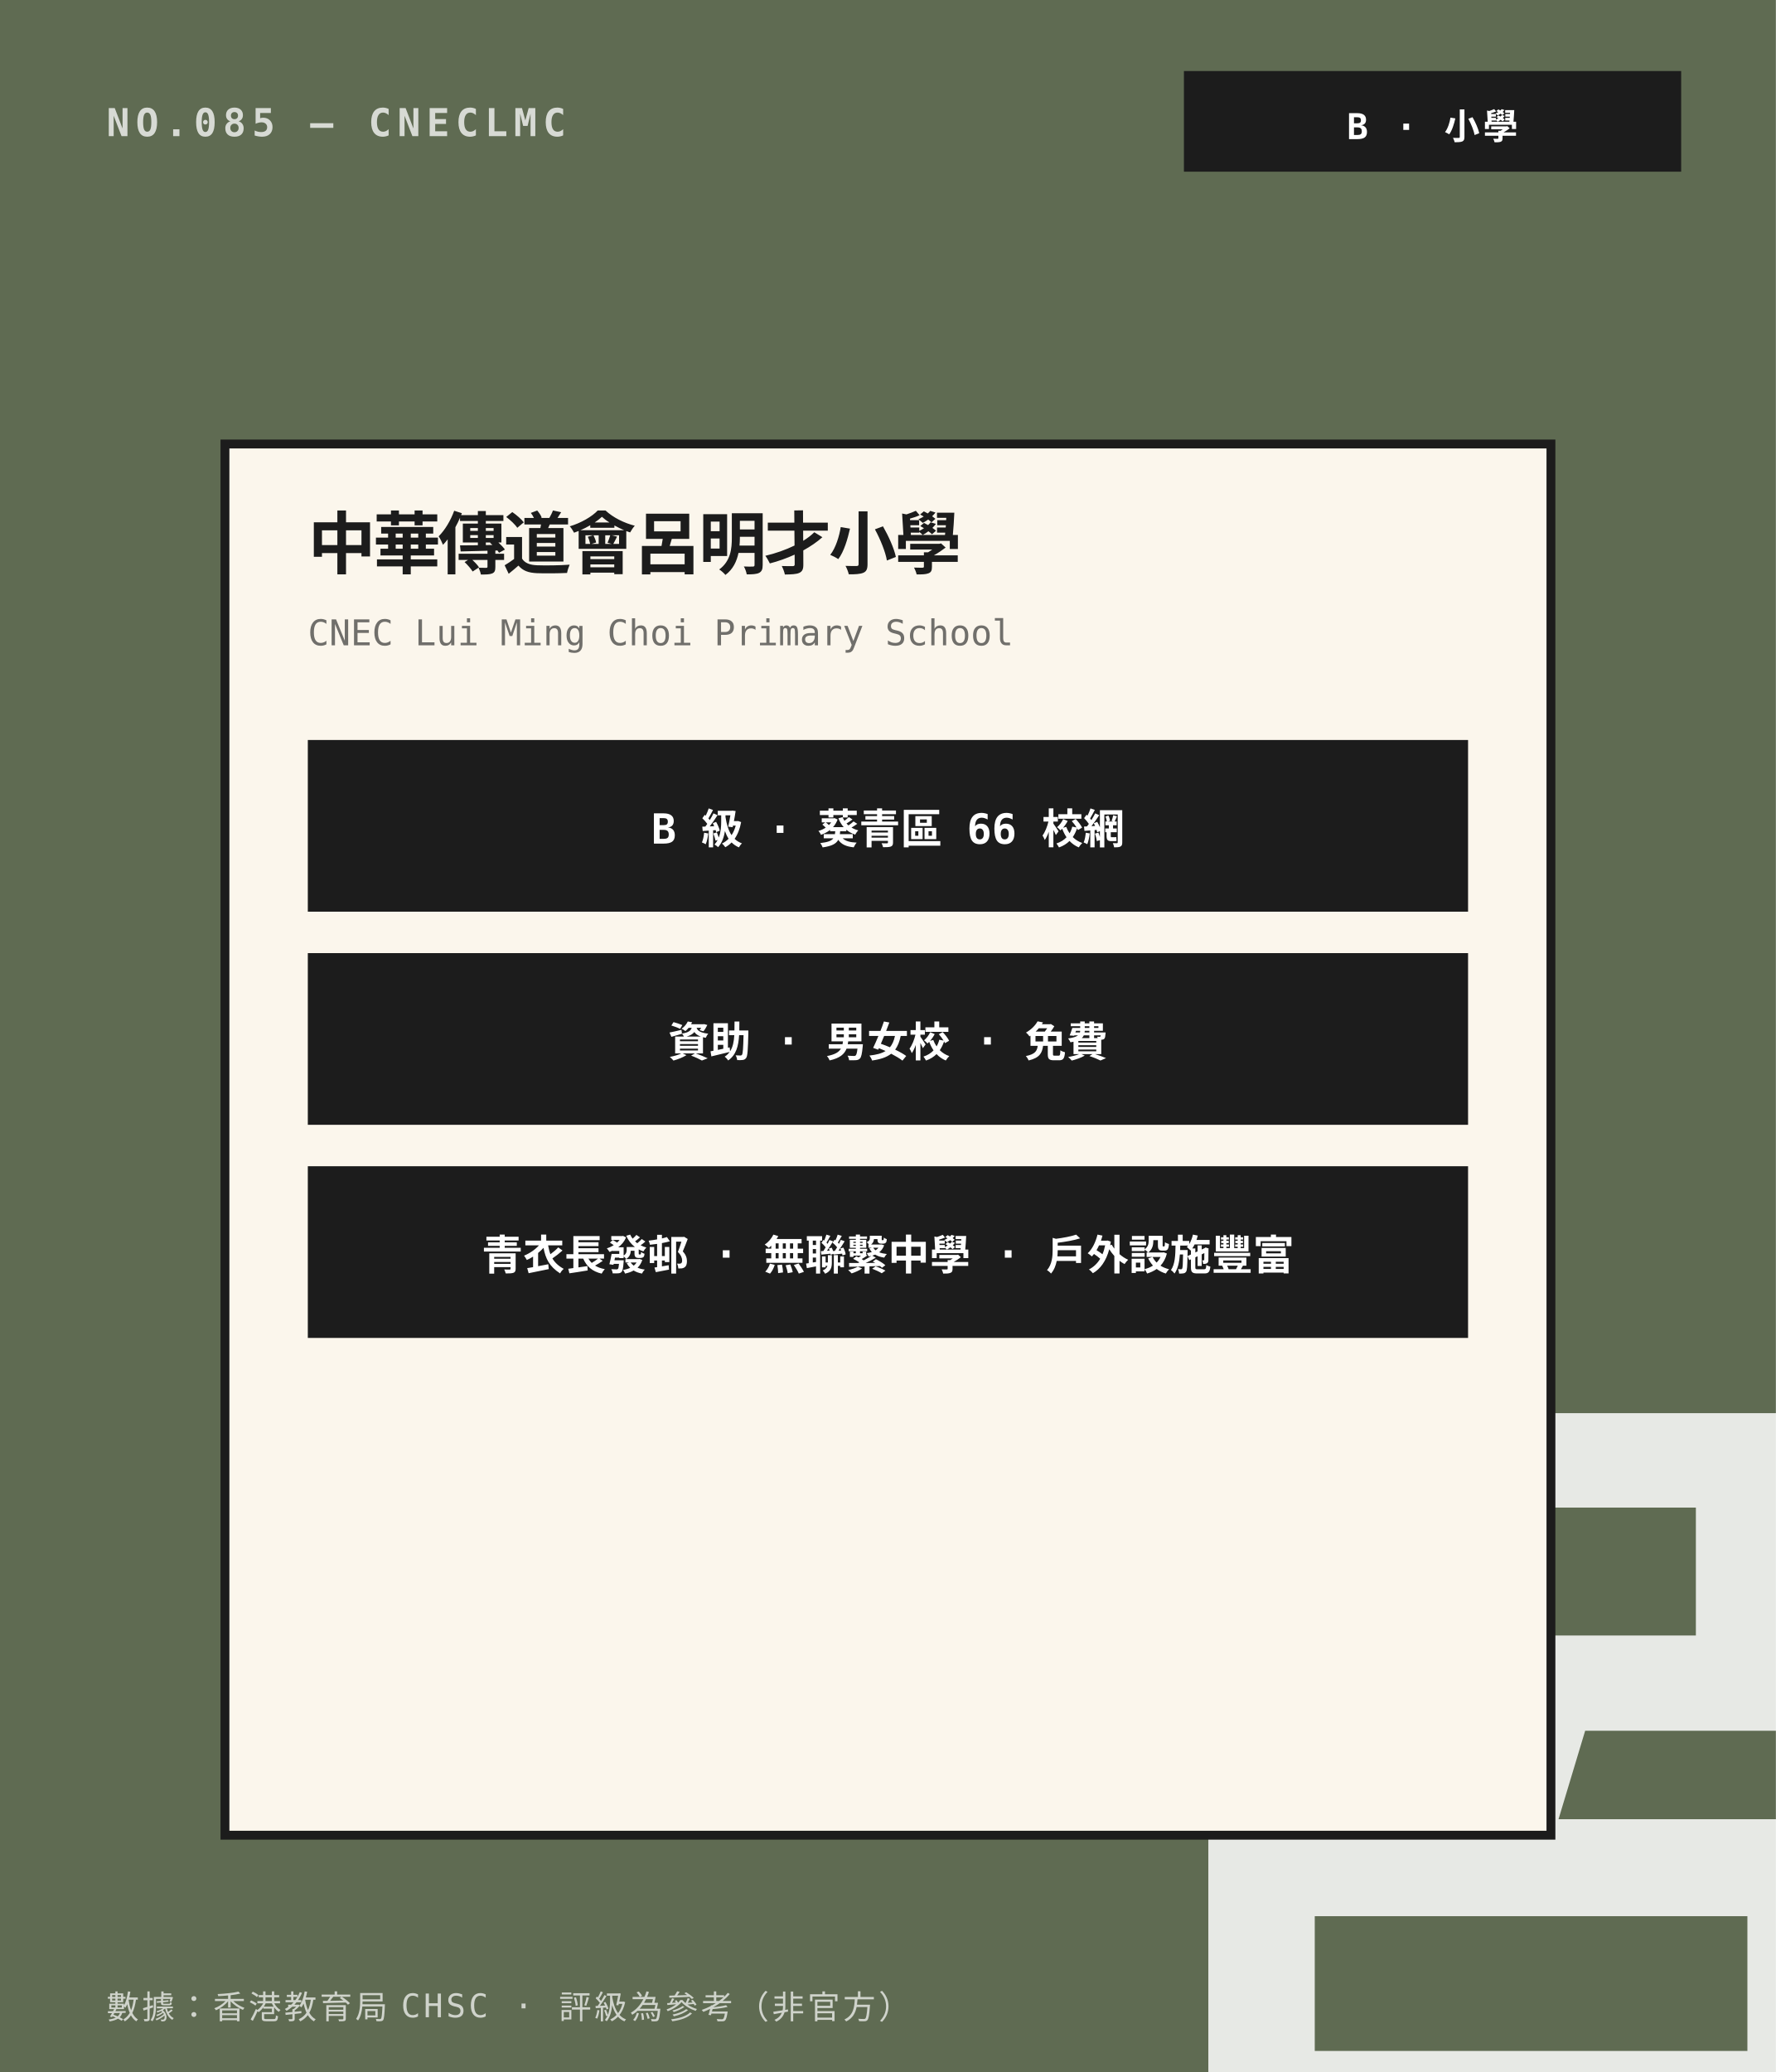
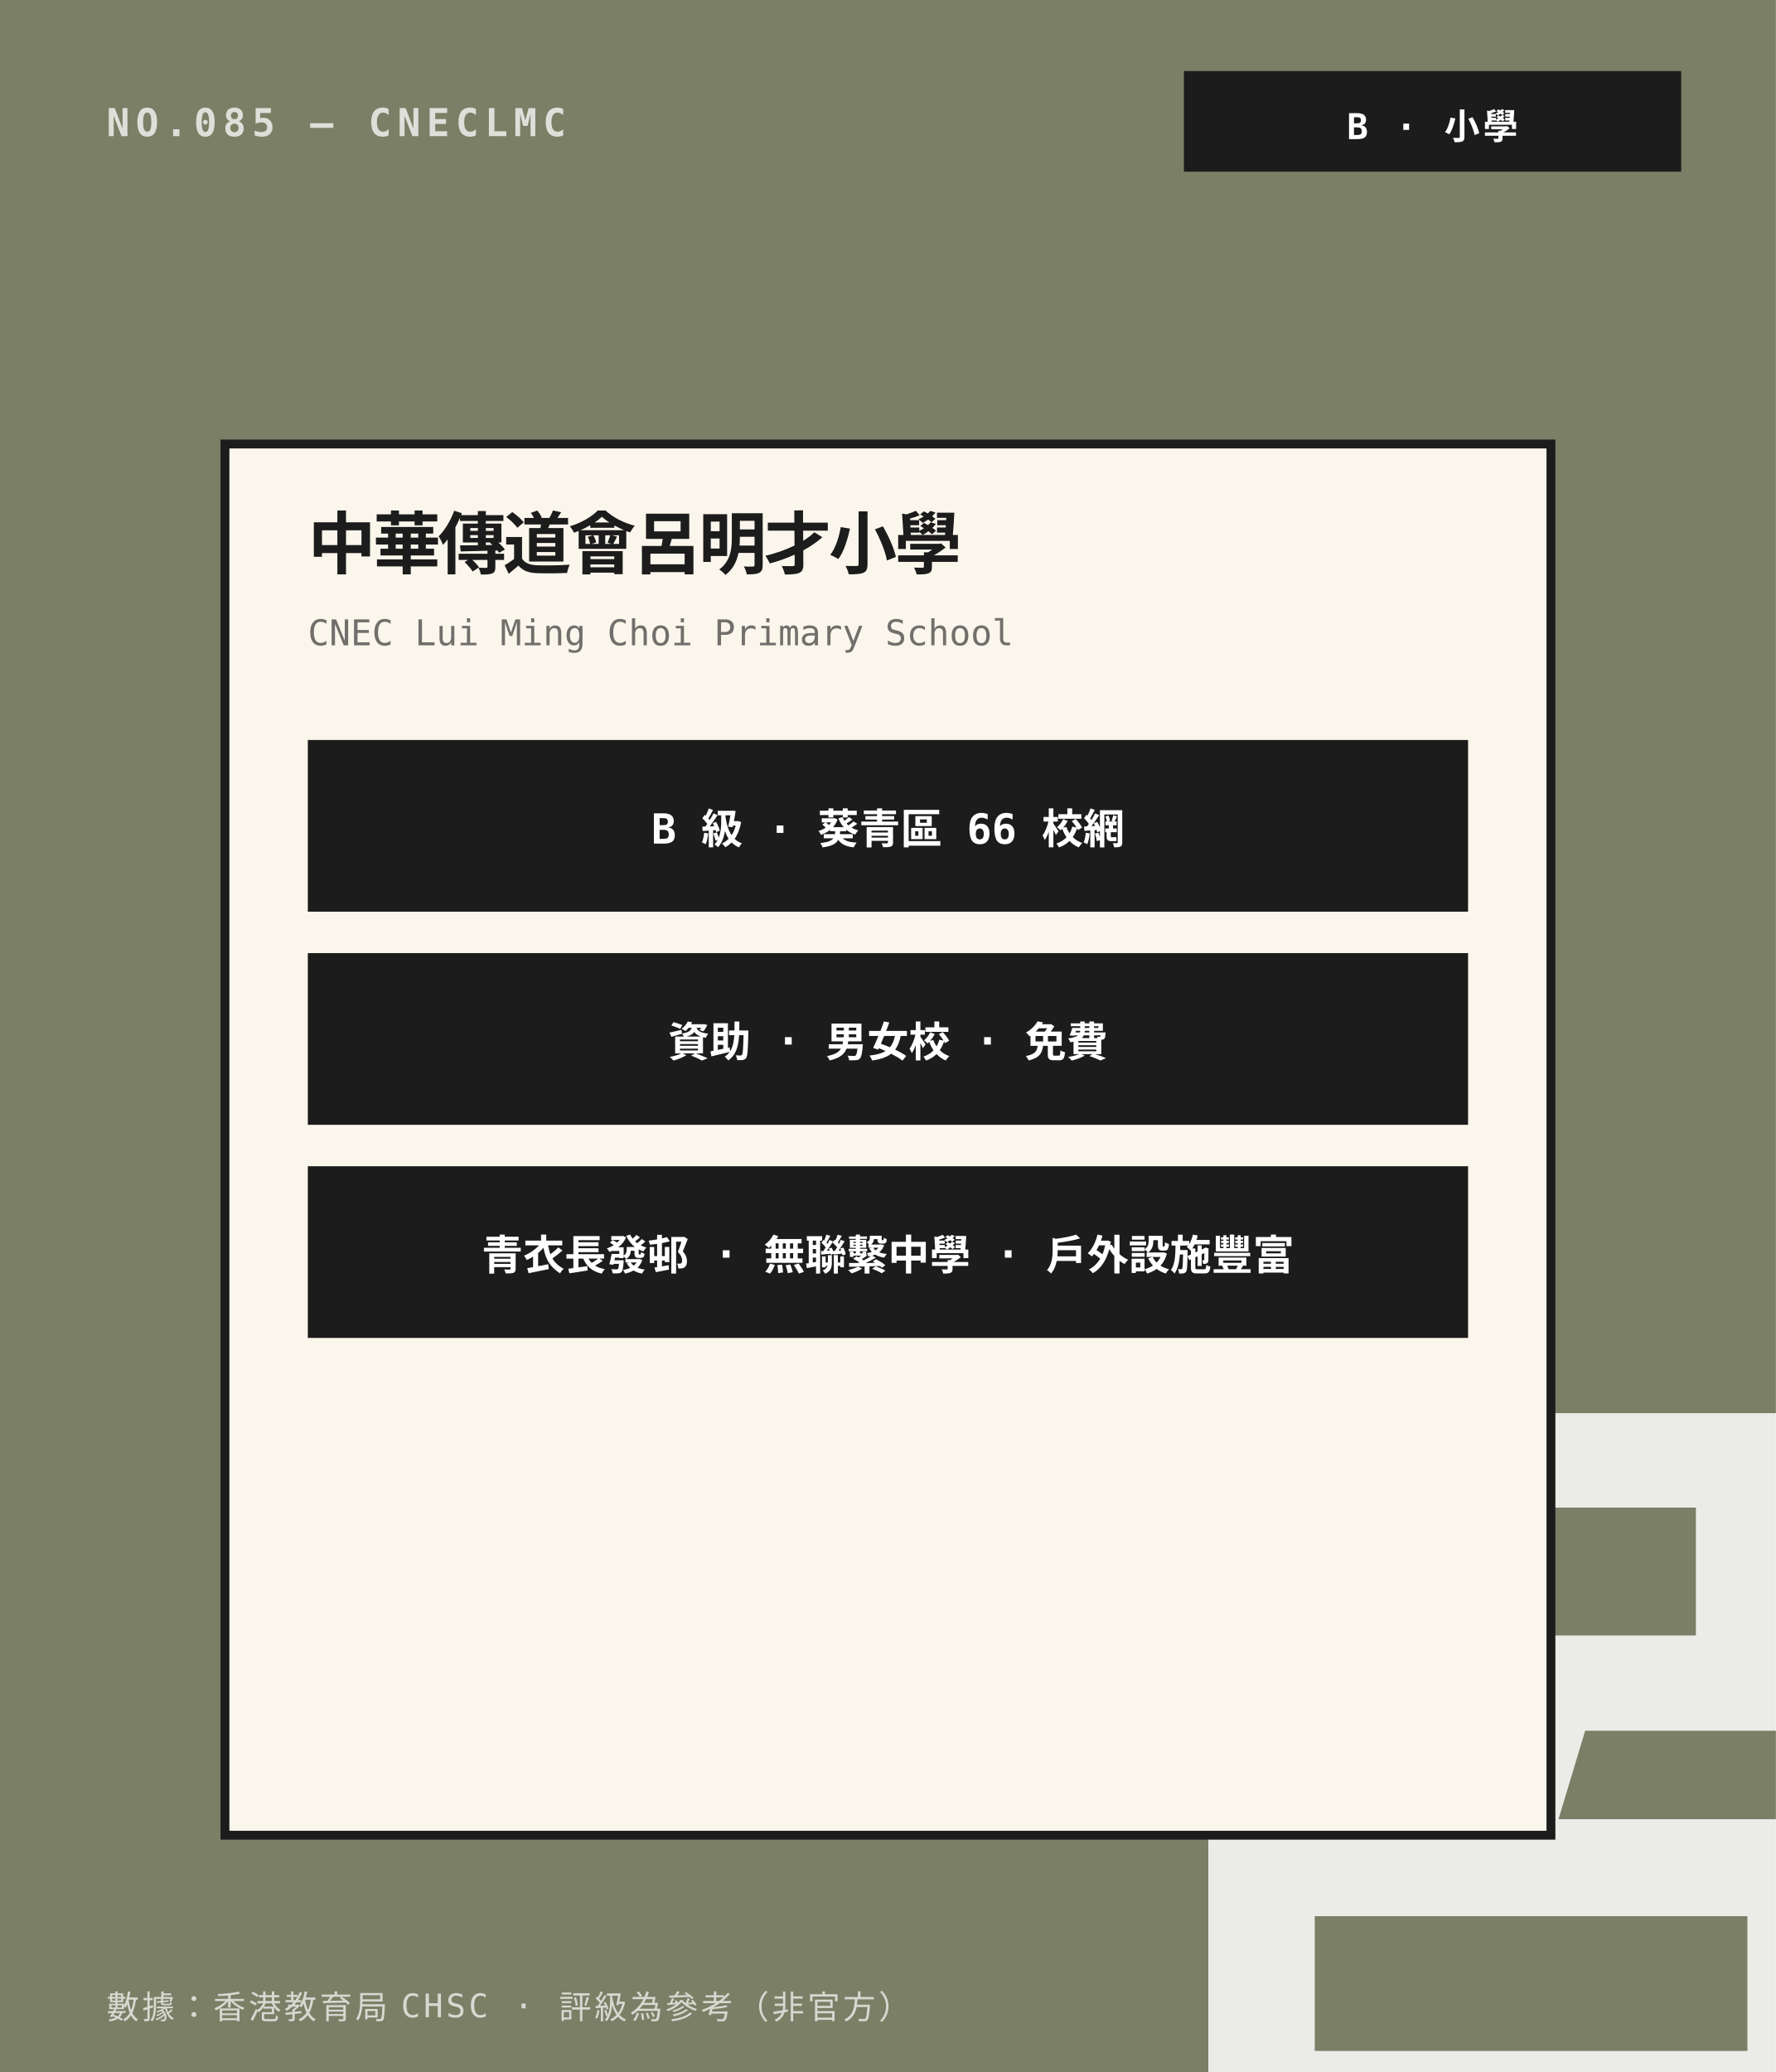
<svg xmlns="http://www.w3.org/2000/svg" width="600" height="700" viewBox="0 0 600 700">
-   <rect width="600" height="700" fill="#5F6B52" />
+   <rect width="600" height="700" fill="#7A7F66" />
  <rect x="400" y="24" width="168" height="34" fill="#1C1C1C" />
  <text x="484" y="47" text-anchor="middle" font-family="ui-monospace, Menlo, monospace" font-size="12" font-weight="800" fill="#FFFFFF" letter-spacing="1">B · 小學</text>
  <text x="372" y="710" font-family="Georgia, 'Times New Roman', serif" font-size="290" font-weight="800" fill="rgba(255,255,255,.85)" letter-spacing="-16">呂</text>
  <text x="36" y="46" font-family="ui-monospace, Menlo, monospace" font-size="13" font-weight="600" fill="rgba(255,255,255,.75)" letter-spacing="2">NO.085 — CNECLMC</text>
  <rect x="76" y="150" width="448" height="470" fill="#FBF6EC" stroke="#1C1C1C" stroke-width="3" />
  <text x="104" y="192" font-family="Georgia, 'Times New Roman', serif" font-size="23" font-weight="800" fill="#1C1C1C" letter-spacing="-1">中華傳道會呂明才小學</text>
  <text x="104" y="218" font-family="ui-monospace, Menlo, monospace" font-size="12" fill="rgba(28,28,28,.62)">CNEC Lui Ming Choi Primary School</text>
  <rect x="104" y="250" width="392" height="58" fill="#1C1C1C" />
  <text x="300" y="285" text-anchor="middle" font-family="ui-monospace, Menlo, monospace" font-size="14" font-weight="800" fill="#FFFFFF">B 級 · 葵青區 66 校網</text>
  <rect x="104" y="322" width="392" height="58" fill="#1C1C1C" />
  <text x="300" y="357" text-anchor="middle" font-family="ui-monospace, Menlo, monospace" font-size="14" font-weight="800" fill="#FFFFFF">資助 · 男女校 · 免費</text>
  <rect x="104" y="394" width="392" height="58" fill="#1C1C1C" />
  <text x="300" y="429" text-anchor="middle" font-family="ui-monospace, Menlo, monospace" font-size="14" font-weight="800" fill="#FFFFFF">青衣長發邨 · 無聯繫中學 · 戶外設施豐富</text>
  <text x="36" y="682" font-family="ui-monospace, Menlo, monospace" font-size="11" fill="rgba(255,255,255,.7)" letter-spacing="1">數據：香港教育局 CHSC · 評級為參考（非官方）</text>
</svg>
